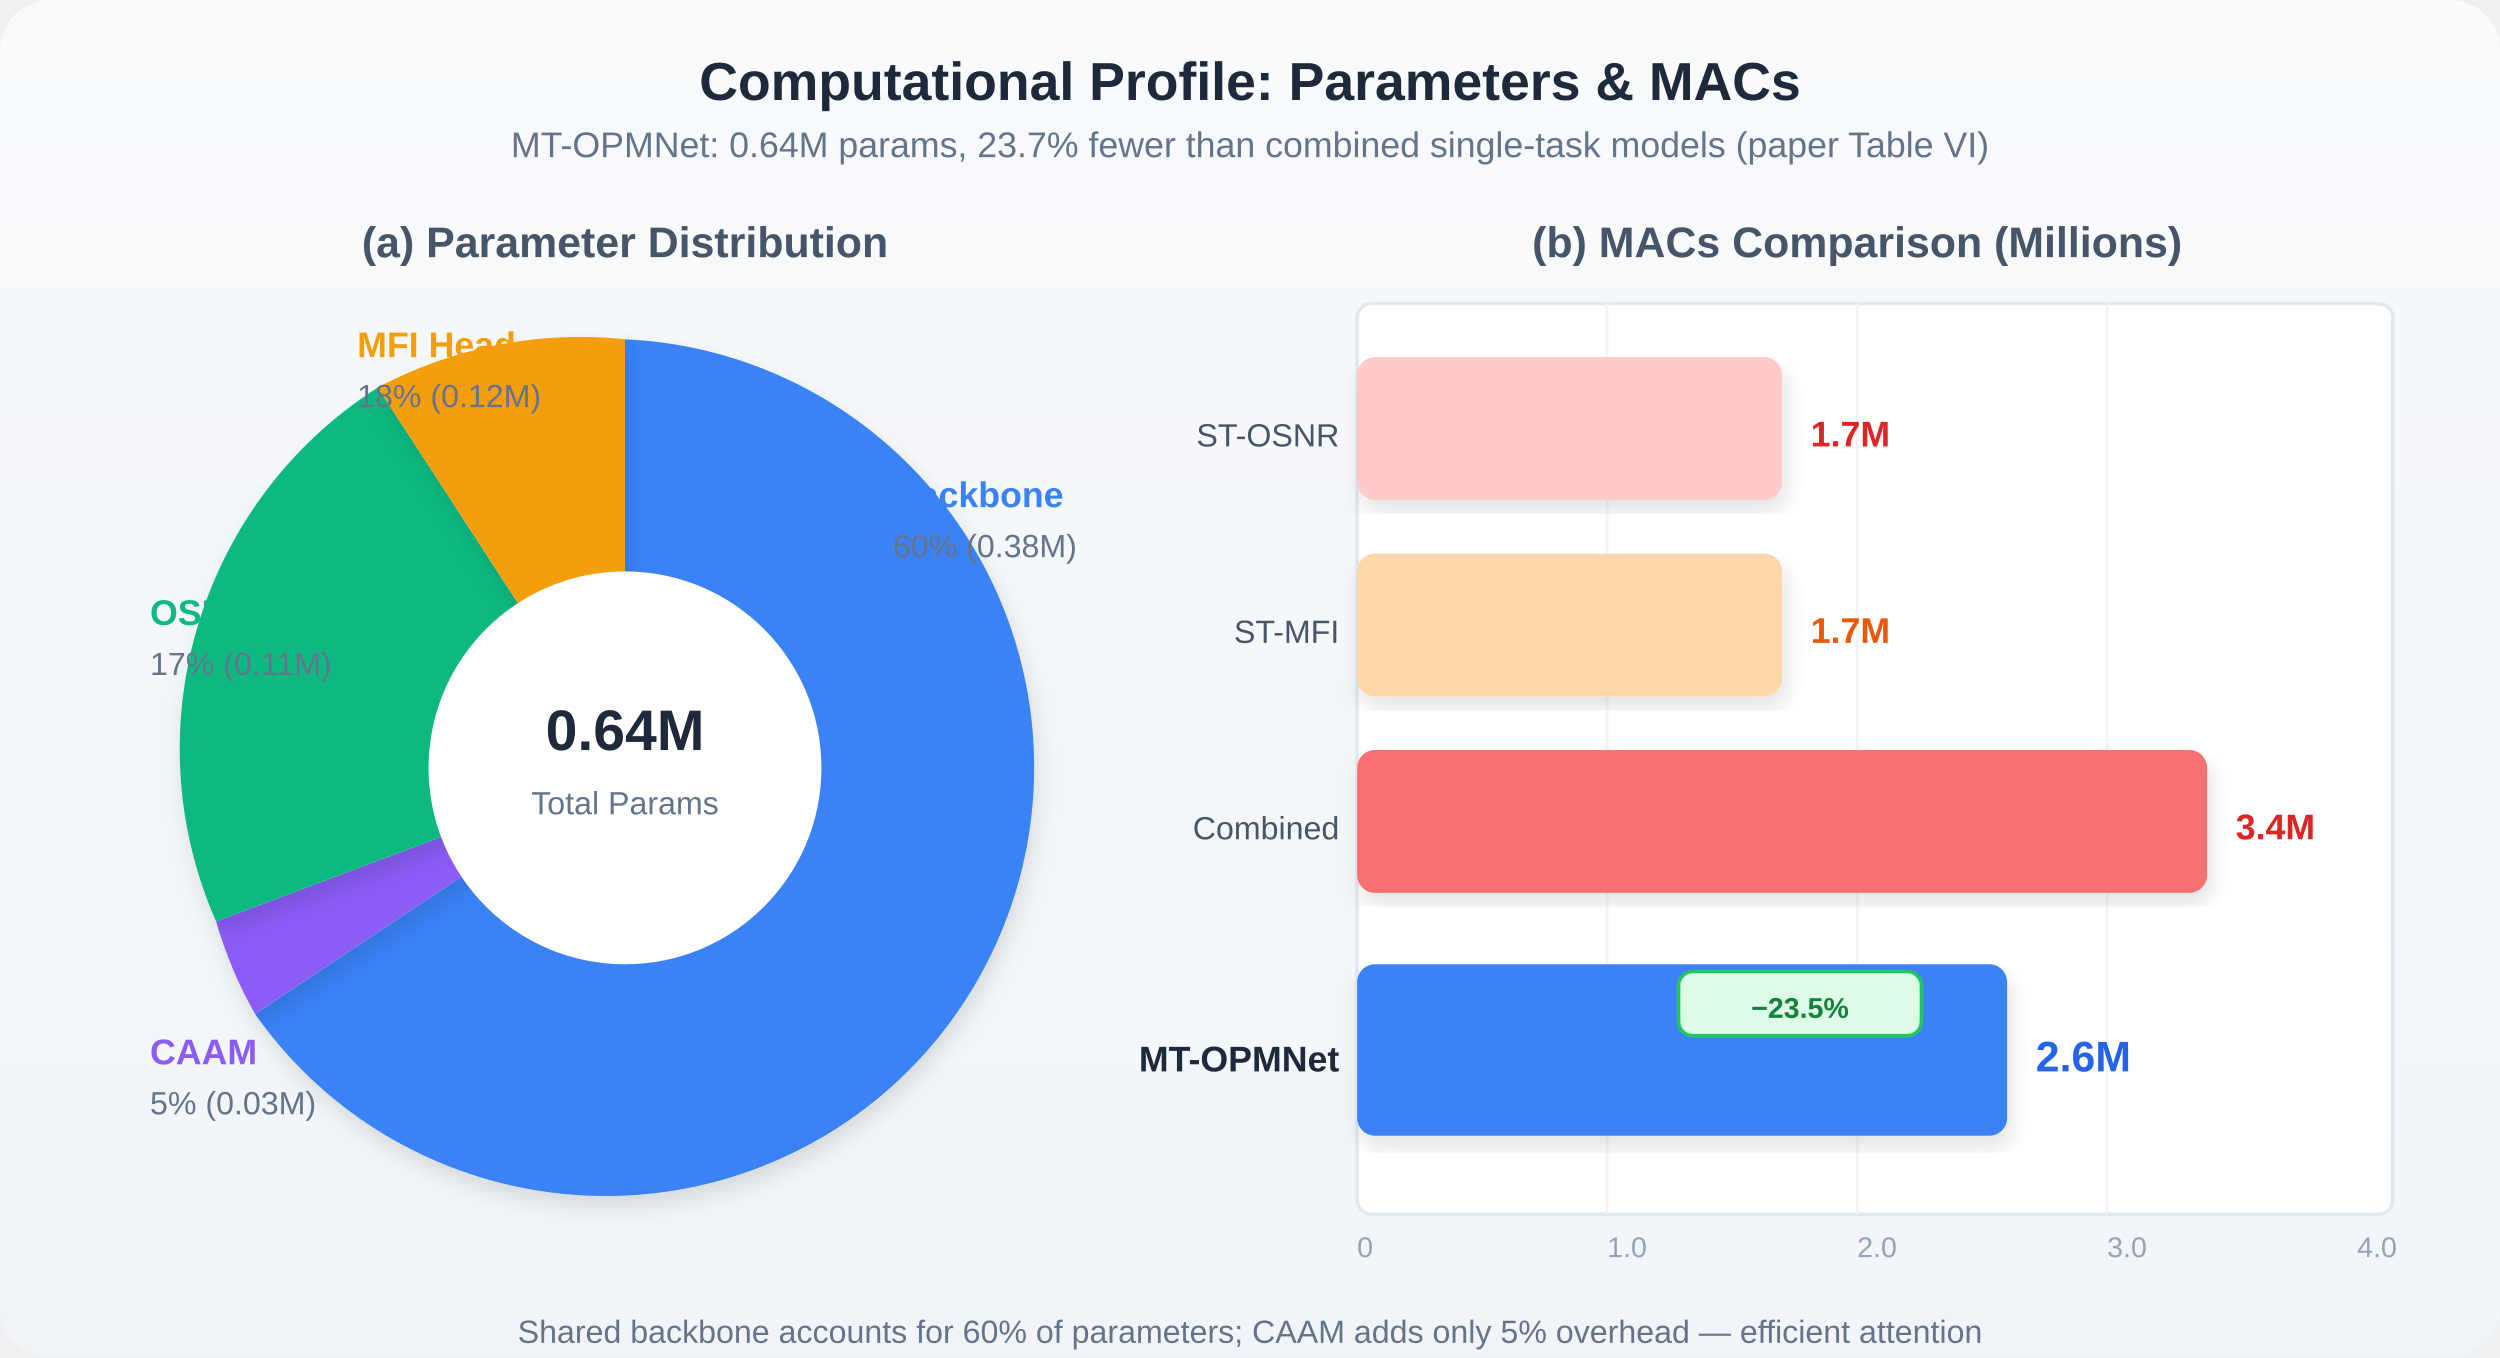
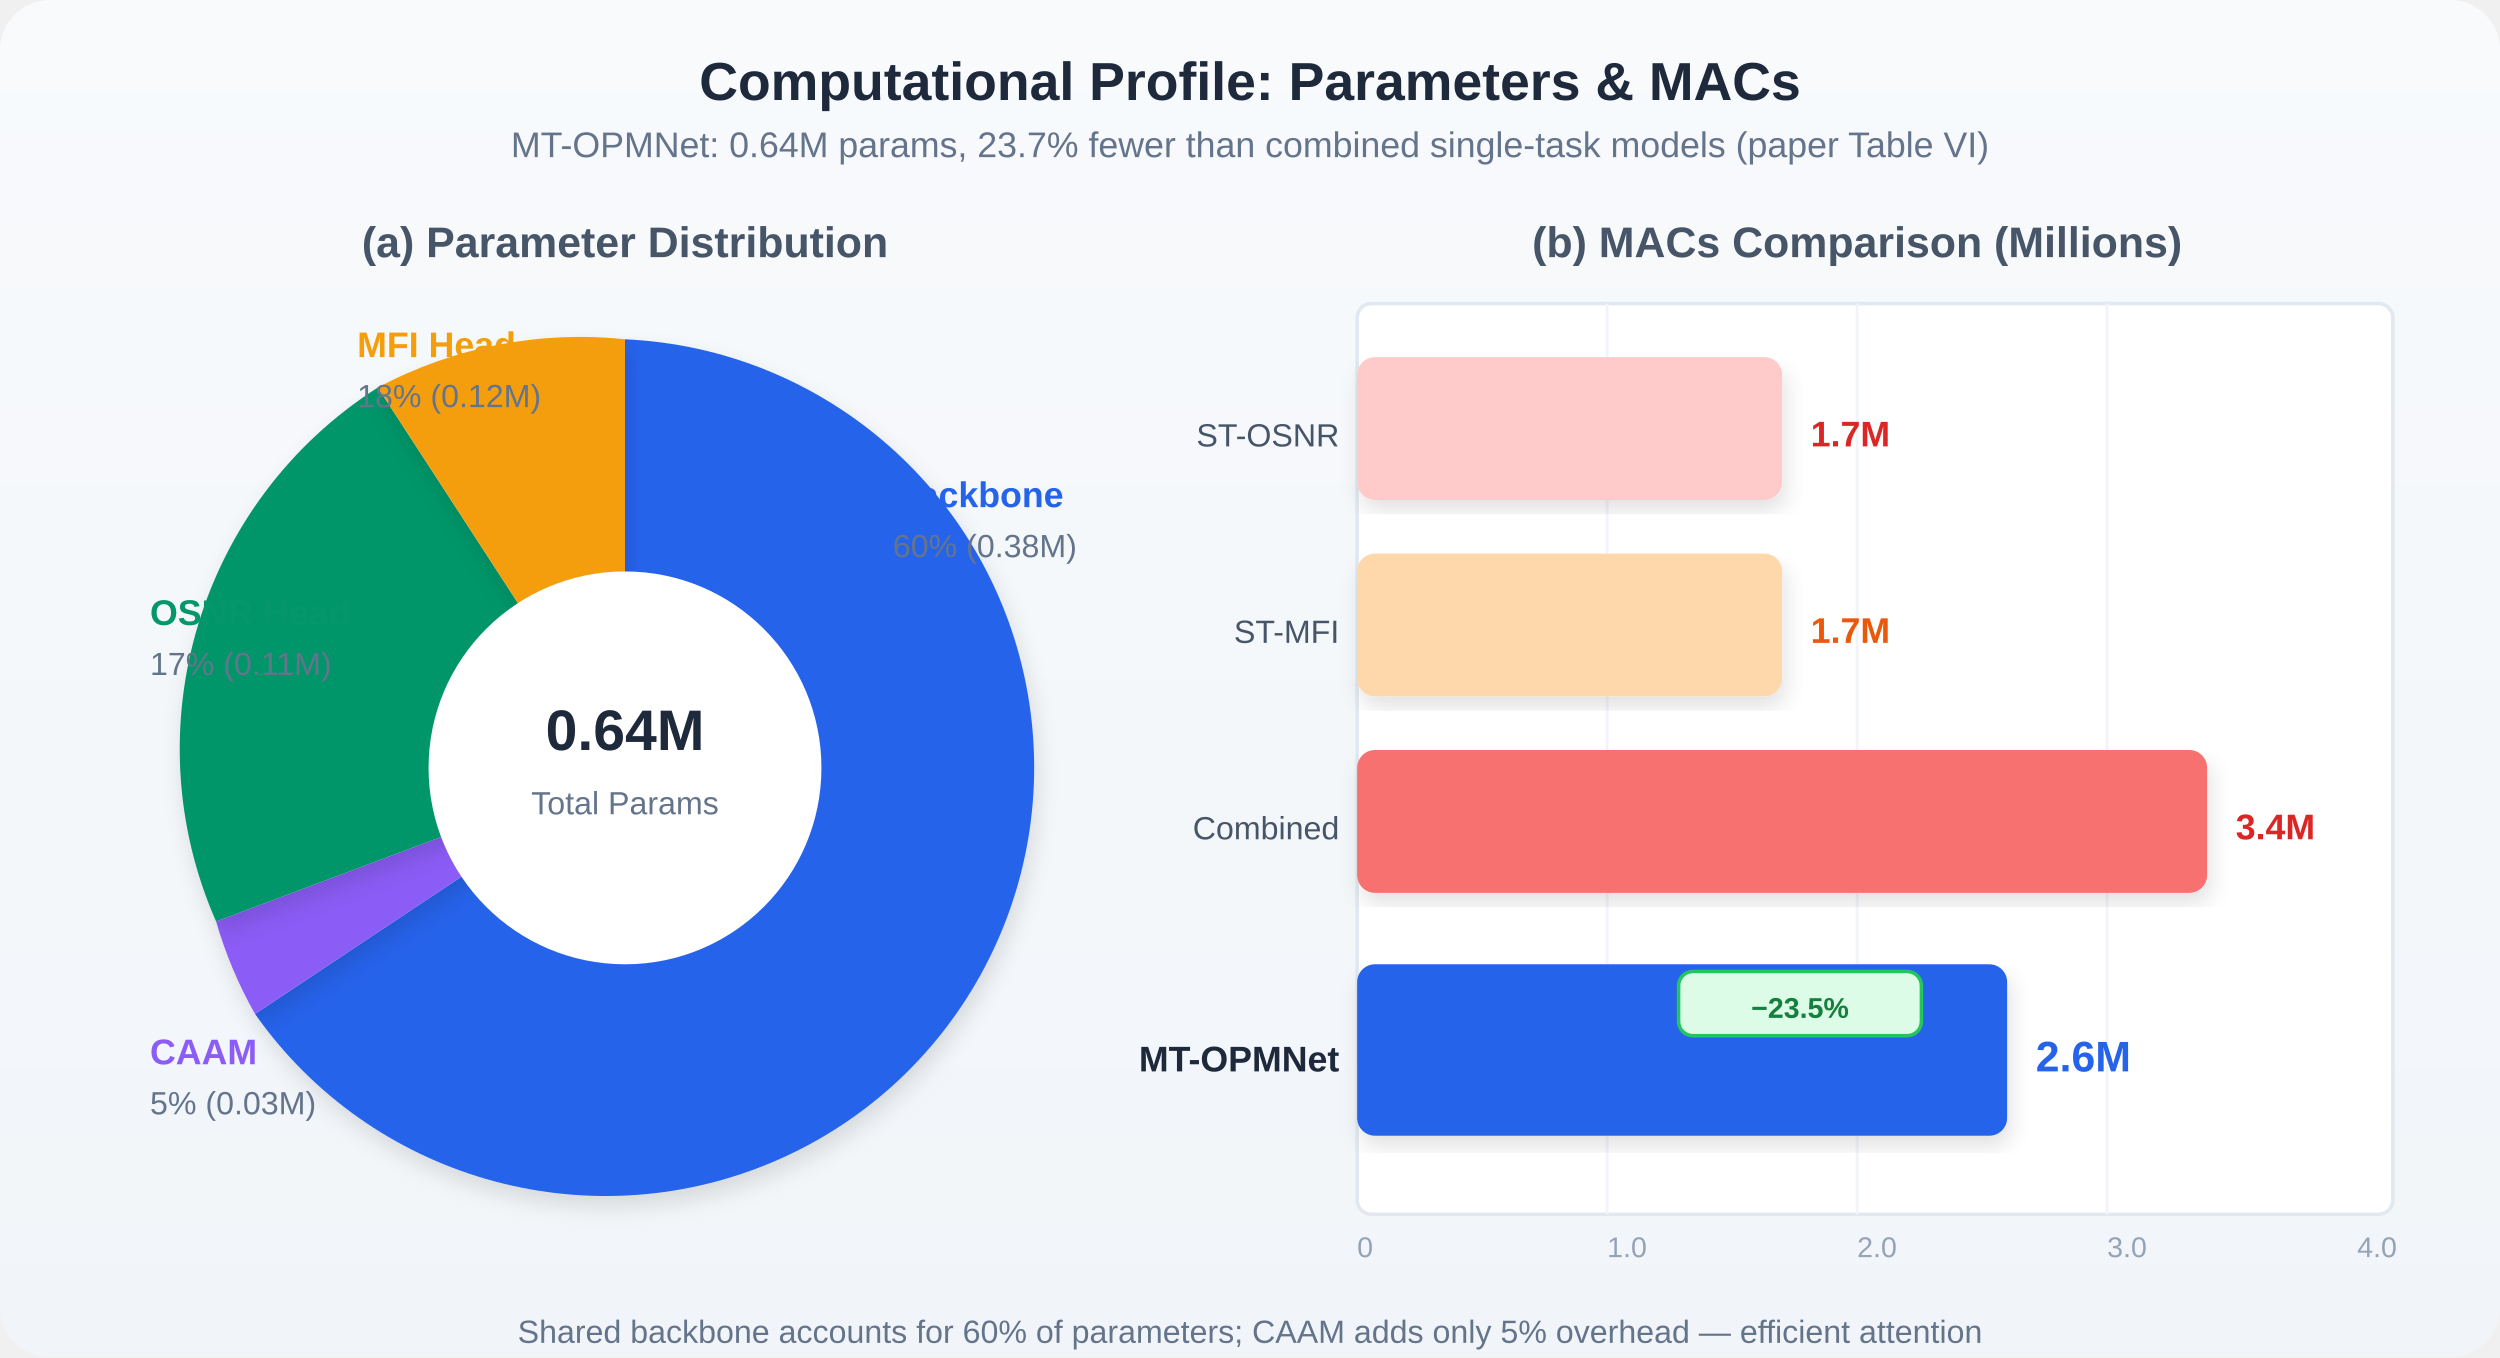
<svg xmlns="http://www.w3.org/2000/svg" viewBox="0 0 700 380" font-family="Segoe UI, Arial, sans-serif">
  <defs>
    <linearGradient id="pb_bg" x1="0%" y1="0%" x2="0%" y2="100%">
      <stop offset="0%" style="stop-color:#f8fafc" />
      <stop offset="100%" style="stop-color:#f1f5f9" />
    </linearGradient>
    <filter id="pb_sh" x="-5%" y="-5%" width="110%" height="115%">
      <feDropShadow dx="1" dy="3" stdDeviation="3" flood-opacity="0.12" />
    </filter>
  </defs>
  <rect width="700" height="380" rx="14" fill="url(#pb_bg)" />
  <text x="350" y="28" text-anchor="middle" font-size="15" font-weight="700" fill="#1e293b">Computational Profile: Parameters &amp; MACs</text>
  <text x="350" y="44" text-anchor="middle" font-size="10" fill="#64748b">MT-OPMNet: 0.64M params, 23.7% fewer than combined single-task models (paper Table VI)</text>
  <text x="175" y="72" text-anchor="middle" font-size="12" font-weight="600" fill="#475569">(a) Parameter Distribution</text>
-   <path d="M175,215 L175,95 A120,120 0 1,1 71.4,283.9 Z" fill="#3b82f6" filter="url(#pb_sh)" />
+   <path d="M175,215 L175,95 A120,120 0 1,1 71.4,283.9 Z" fill="#2563eb" filter="url(#pb_sh)" />
  <path d="M175,215 L71.4,283.9 A120,120 0 0,1 60.5,258 Z" fill="#8b5cf6" filter="url(#pb_sh)" />
-   <path d="M175,215 L60.5,258 A120,120 0 0,1 105.8,108.5 Z" fill="#10b981" filter="url(#pb_sh)" />
+   <path d="M175,215 L60.5,258 A120,120 0 0,1 105.8,108.5 Z" fill="#059669" filter="url(#pb_sh)" />
  <path d="M175,215 L105.8,108.5 A120,120 0 0,1 175,95 Z" fill="#f59e0b" filter="url(#pb_sh)" />
  <circle cx="175" cy="215" r="55" fill="#fff" />
  <text x="175" y="210" text-anchor="middle" font-size="16" font-weight="700" fill="#1e293b">0.64M</text>
  <text x="175" y="228" text-anchor="middle" font-size="9" fill="#64748b">Total Params</text>
-   <text x="250" y="142" font-size="10" font-weight="600" fill="#3b82f6">Backbone</text>
+   <text x="250" y="142" font-size="10" font-weight="600" fill="#2563eb">Backbone</text>
  <text x="250" y="156" font-size="9" fill="#64748b">60% (0.38M)</text>
  <text x="42" y="298" font-size="10" font-weight="600" fill="#8b5cf6">CAAM</text>
  <text x="42" y="312" font-size="9" fill="#64748b">5% (0.03M)</text>
-   <text x="42" y="175" font-size="10" font-weight="600" fill="#10b981">OSNR Head</text>
+   <text x="42" y="175" font-size="10" font-weight="600" fill="#059669">OSNR Head</text>
  <text x="42" y="189" font-size="9" fill="#64748b">17% (0.11M)</text>
  <text x="100" y="100" font-size="10" font-weight="600" fill="#f59e0b">MFI Head</text>
  <text x="100" y="114" font-size="9" fill="#64748b">18% (0.12M)</text>
  <text x="520" y="72" text-anchor="middle" font-size="12" font-weight="600" fill="#475569">(b) MACs Comparison (Millions)</text>
  <rect x="380" y="85" width="290" height="255" fill="#fff" stroke="#e2e8f0" stroke-width="1" rx="4" />
  <g stroke="#f1f5f9" stroke-width="0.8">
    <line x1="450" y1="85" x2="450" y2="340" />
    <line x1="520" y1="85" x2="520" y2="340" />
    <line x1="590" y1="85" x2="590" y2="340" />
  </g>
  <text x="380" y="352" font-size="8" fill="#94a3b8">0</text>
  <text x="450" y="352" font-size="8" fill="#94a3b8">1.0</text>
  <text x="520" y="352" font-size="8" fill="#94a3b8">2.0</text>
  <text x="590" y="352" font-size="8" fill="#94a3b8">3.0</text>
  <text x="660" y="352" font-size="8" fill="#94a3b8">4.0</text>
  <rect x="380" y="100" width="119" height="40" rx="5" fill="#fecaca" filter="url(#pb_sh)" />
  <text x="507" y="125" font-size="10" font-weight="600" fill="#dc2626">1.7M</text>
  <text x="375" y="125" text-anchor="end" font-size="9" fill="#475569">ST-OSNR</text>
  <rect x="380" y="155" width="119" height="40" rx="5" fill="#fed7aa" filter="url(#pb_sh)" />
  <text x="507" y="180" font-size="10" font-weight="600" fill="#ea580c">1.7M</text>
  <text x="375" y="180" text-anchor="end" font-size="9" fill="#475569">ST-MFI</text>
  <rect x="380" y="210" width="238" height="40" rx="5" fill="#f87171" filter="url(#pb_sh)" />
  <text x="626" y="235" font-size="10" font-weight="700" fill="#dc2626">3.4M</text>
  <text x="375" y="235" text-anchor="end" font-size="9" fill="#475569">Combined</text>
-   <rect x="380" y="270" width="182" height="48" rx="5" fill="#3b82f6" filter="url(#pb_sh)" />
+   <rect x="380" y="270" width="182" height="48" rx="5" fill="#2563eb" filter="url(#pb_sh)" />
  <text x="570" y="300" font-size="12" font-weight="700" fill="#2563eb">2.6M</text>
  <text x="375" y="300" text-anchor="end" font-size="10" font-weight="600" fill="#1e293b">MT-OPMNet</text>
  <rect x="470" y="272" width="68" height="18" rx="4" fill="#dcfce7" stroke="#22c55e" stroke-width="1" />
  <text x="504" y="285" text-anchor="middle" font-size="8" font-weight="700" fill="#15803d">−23.5%</text>
  <text x="350" y="376" text-anchor="middle" font-size="9" fill="#64748b">Shared backbone accounts for 60% of parameters; CAAM adds only 5% overhead — efficient attention</text>
</svg>
